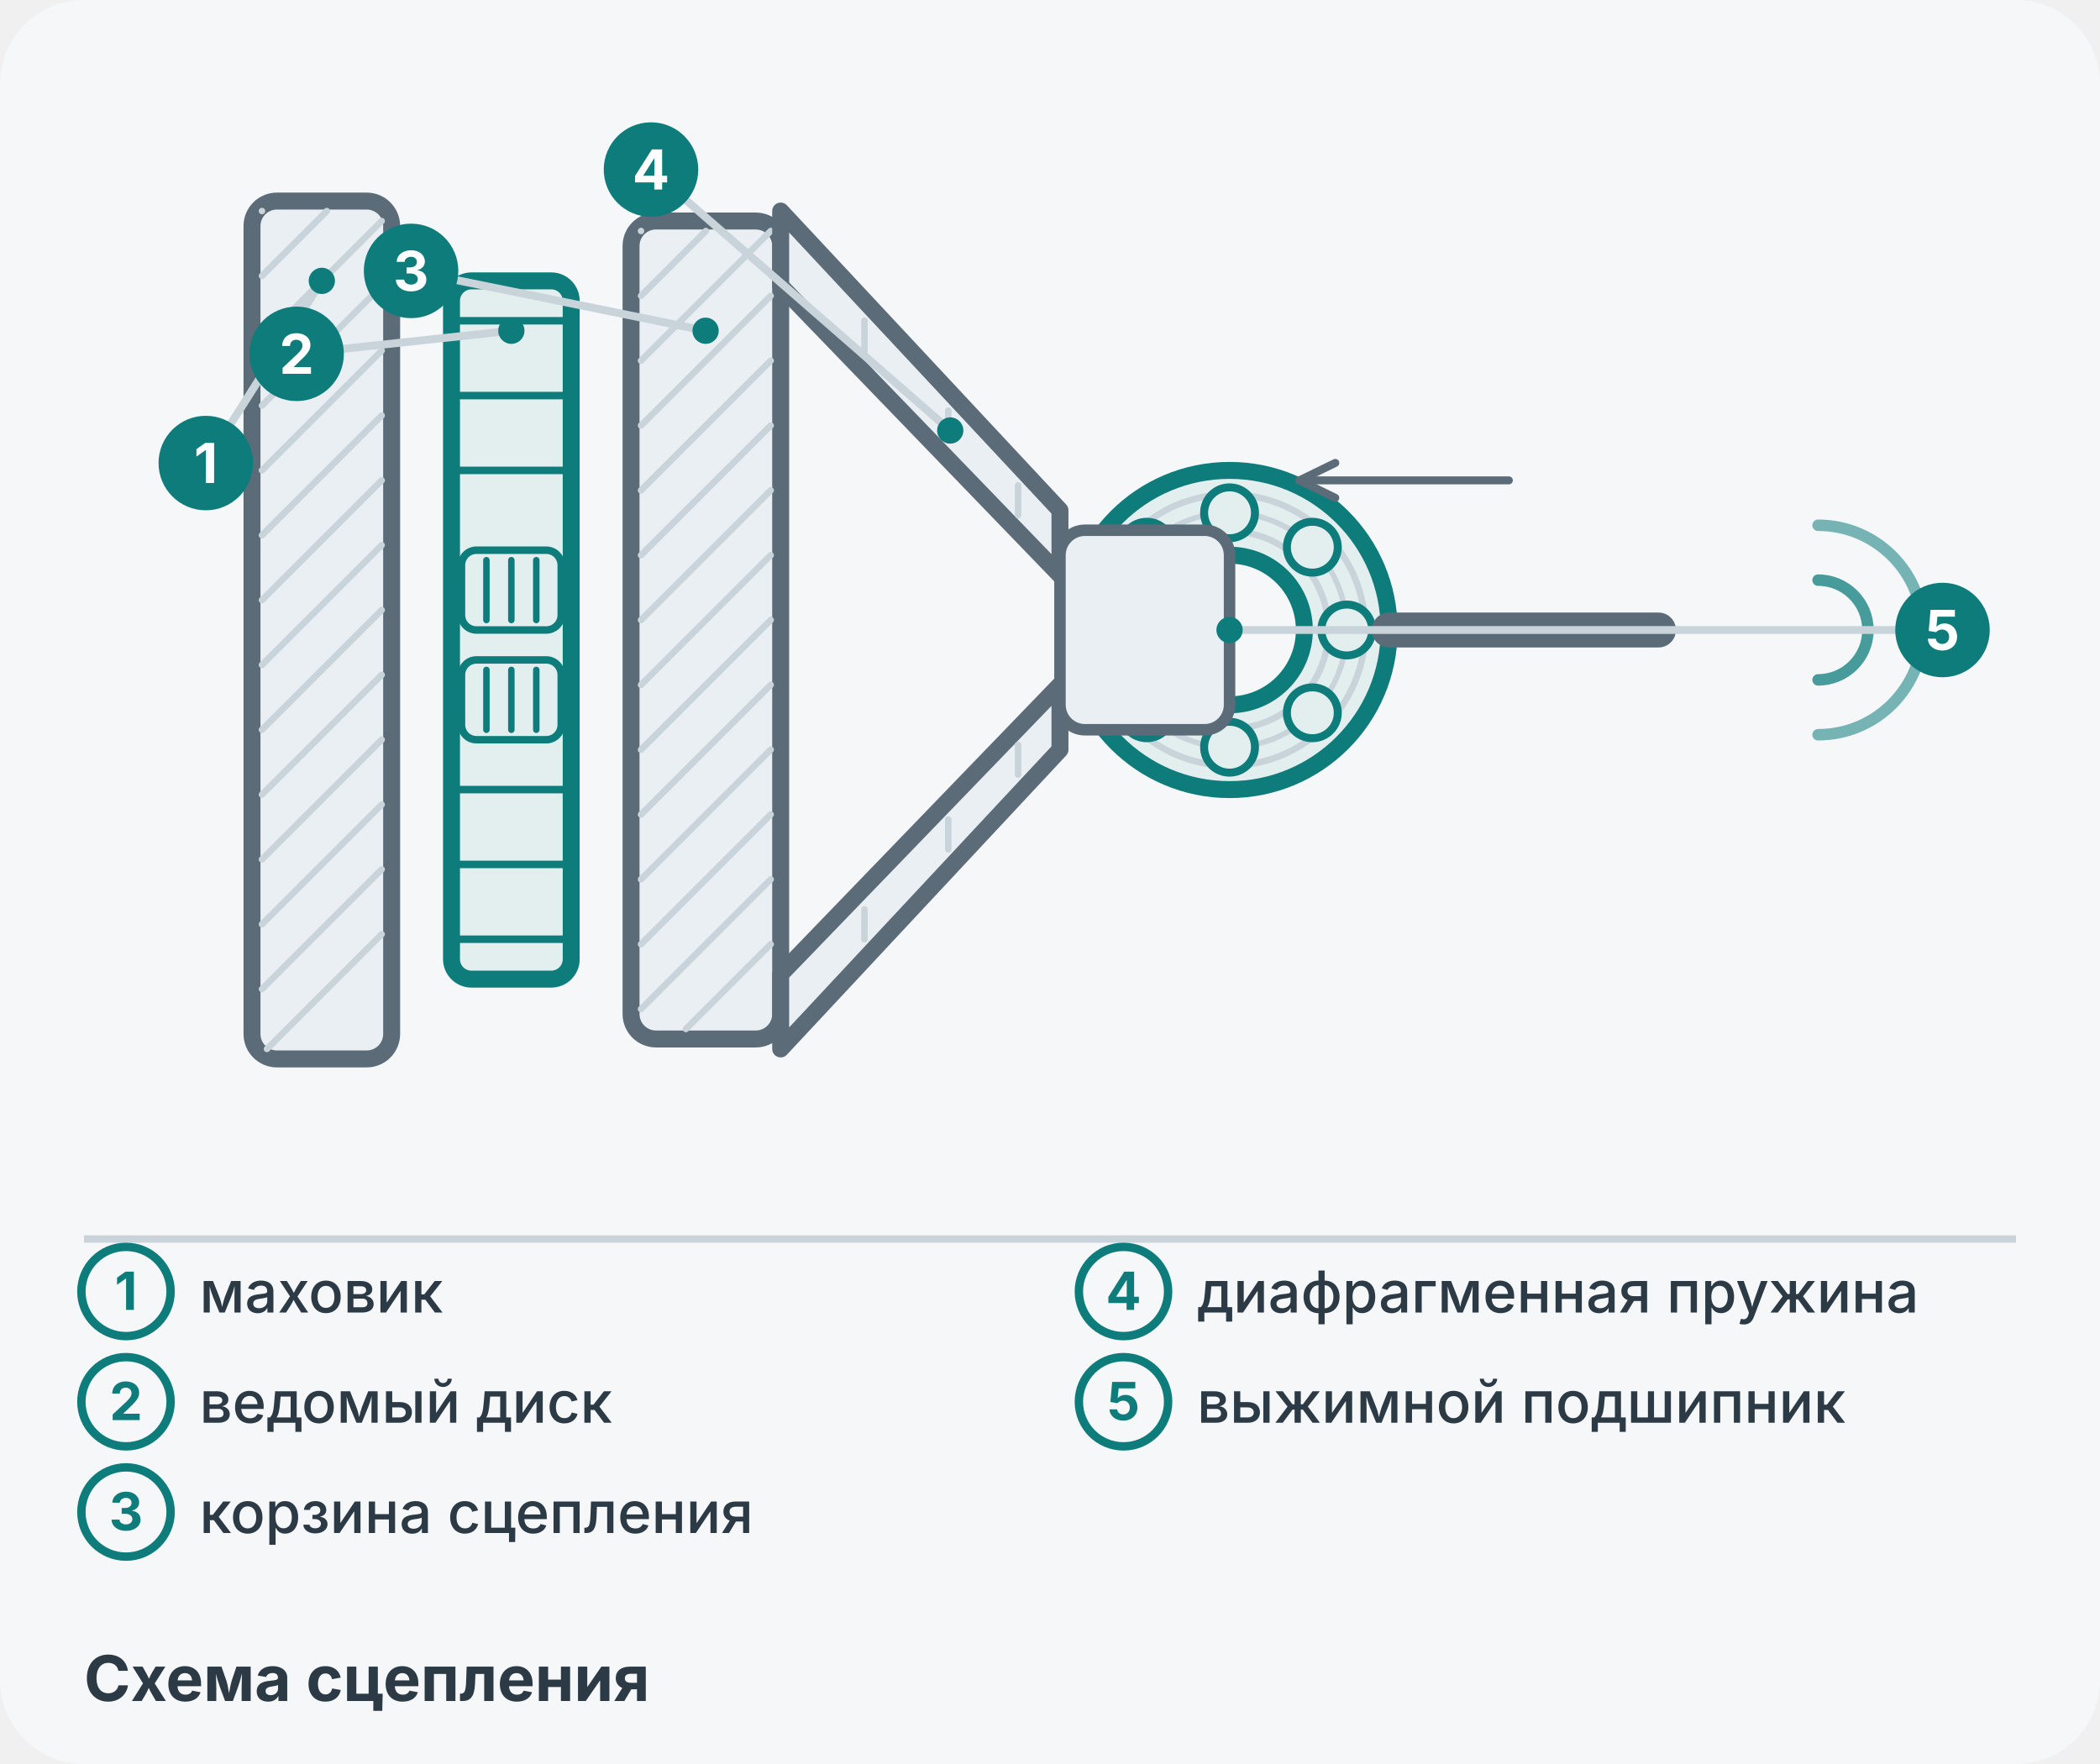
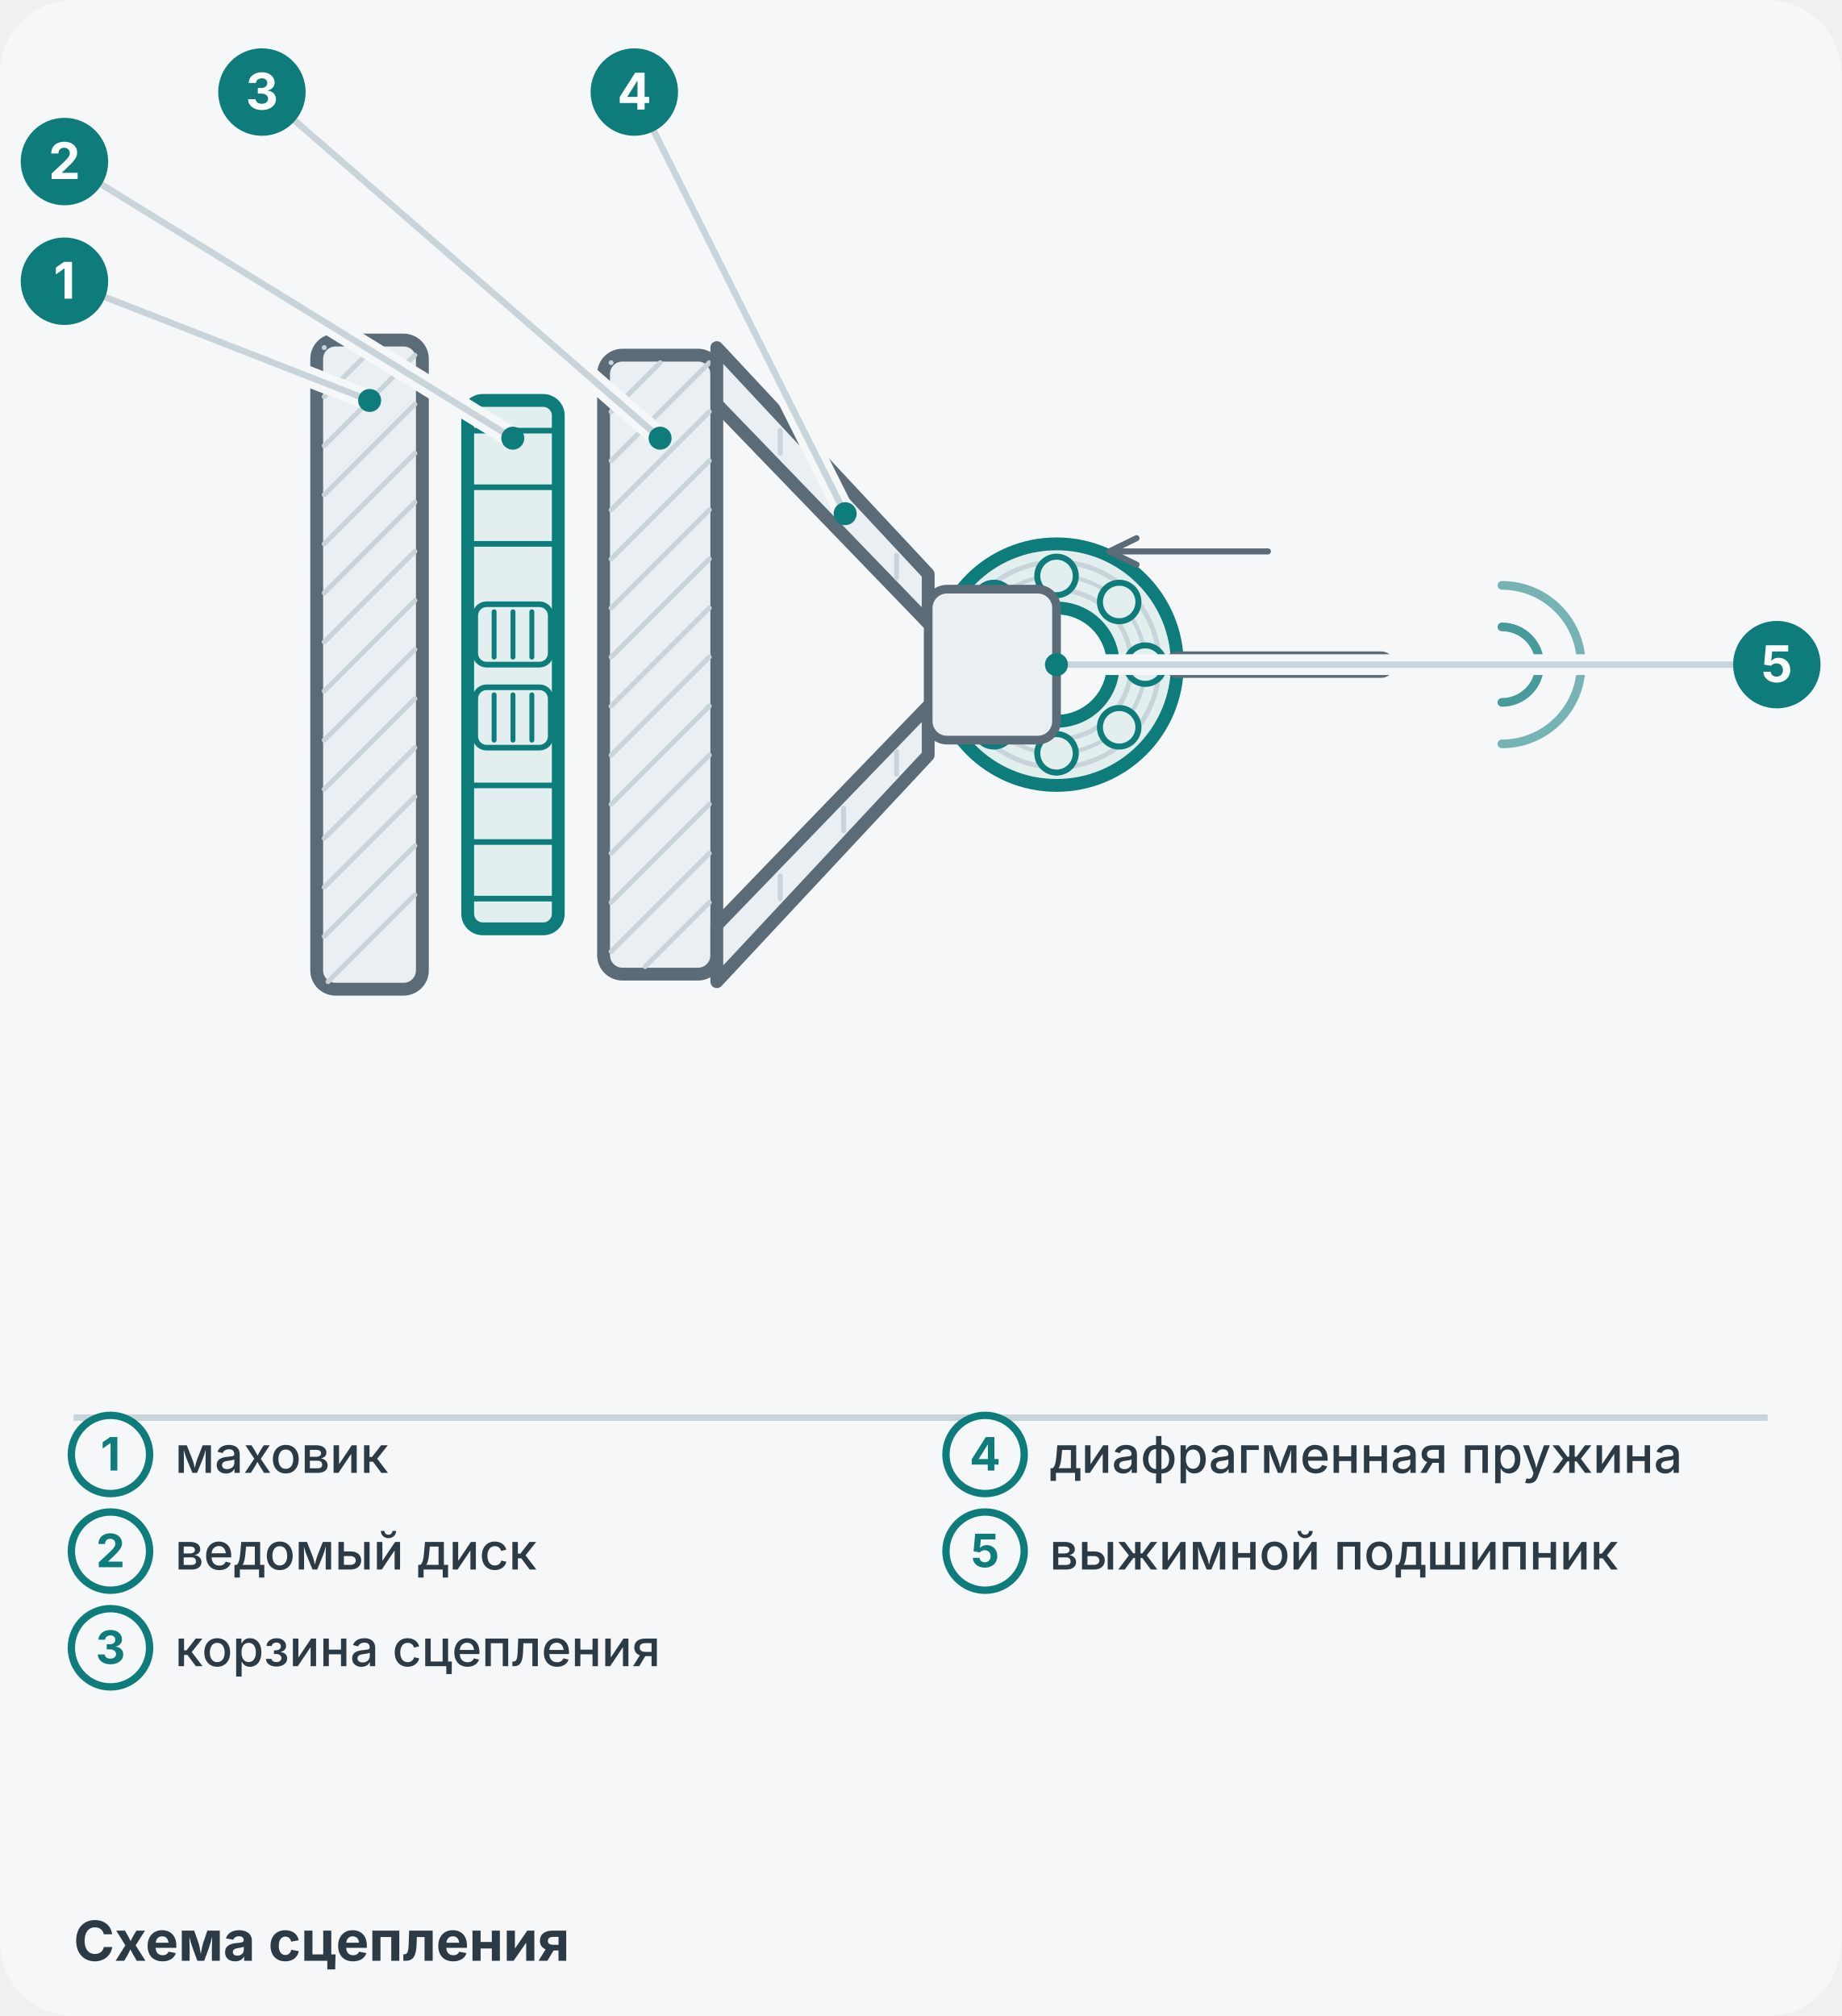
- <svg xmlns="http://www.w3.org/2000/svg" viewBox="0 0 400 336" role="img" aria-label="Схема сцепления">
-   <rect width="400" height="336" rx="16" fill="#F5F7F9" />
-   <g transform="translate(10,6) scale(0.95)">
+ <svg xmlns="http://www.w3.org/2000/svg" viewBox="0 0 400 438" role="img" aria-label="Схема сцепления">
+   <rect width="400" height="438" rx="16" fill="#F5F7F9" />
+   <g id="hl" />
+   <g transform="translate(36,46) scale(0.82)">
    <g fill="none" stroke-linecap="round" stroke-linejoin="round">
      <rect x="40.0" y="34.0" width="28.0" height="172.0" rx="5" stroke="#5C6B78" stroke-width="3.4" fill="#EAEFF3" />
      <path d="M 42.0 36.0 L 42.0 36.0" stroke="#C9D3DA" stroke-width="1.3" />
      <path d="M 55.0 36.0 L 42.0 49.0" stroke="#C9D3DA" stroke-width="1.3" />
      <path d="M 66.0 38.0 L 42.0 62.0" stroke="#C9D3DA" stroke-width="1.3" />
      <path d="M 66.0 51.0 L 42.0 75.0" stroke="#C9D3DA" stroke-width="1.3" />
      <path d="M 66.0 64.0 L 42.0 88.0" stroke="#C9D3DA" stroke-width="1.3" />
      <path d="M 66.0 77.0 L 42.0 101.0" stroke="#C9D3DA" stroke-width="1.3" />
      <path d="M 66.0 90.0 L 42.0 114.0" stroke="#C9D3DA" stroke-width="1.3" />
      <path d="M 66.0 103.0 L 42.0 127.0" stroke="#C9D3DA" stroke-width="1.3" />
      <path d="M 66.0 116.0 L 42.0 140.0" stroke="#C9D3DA" stroke-width="1.3" />
      <path d="M 66.0 129.0 L 42.0 153.0" stroke="#C9D3DA" stroke-width="1.3" />
      <path d="M 66.0 142.0 L 42.0 166.0" stroke="#C9D3DA" stroke-width="1.3" />
      <path d="M 66.0 155.0 L 42.0 179.0" stroke="#C9D3DA" stroke-width="1.3" />
      <path d="M 66.0 168.0 L 42.0 192.0" stroke="#C9D3DA" stroke-width="1.3" />
      <path d="M 66.0 181.0 L 43.0 204.0" stroke="#C9D3DA" stroke-width="1.3" />
      <rect x="80.0" y="50.0" width="24.0" height="140.0" rx="4" stroke="#0E7C7B" stroke-width="3.4" fill="#E3EFEF" />
      <path d="M 80.0 58.0 L 104.0 58.0" stroke="#0E7C7B" stroke-width="1.5" />
      <path d="M 80.0 73.0 L 104.0 73.0" stroke="#0E7C7B" stroke-width="1.5" />
      <path d="M 80.0 88.0 L 104.0 88.0" stroke="#0E7C7B" stroke-width="1.5" />
      <path d="M 80.0 152.0 L 104.0 152.0" stroke="#0E7C7B" stroke-width="1.5" />
      <path d="M 80.0 167.0 L 104.0 167.0" stroke="#0E7C7B" stroke-width="1.5" />
      <path d="M 80.0 182.0 L 104.0 182.0" stroke="#0E7C7B" stroke-width="1.5" />
      <rect x="82.0" y="104.0" width="20.0" height="16.0" rx="3" stroke="#0E7C7B" stroke-width="1.5" fill="#E3EFEF" />
      <path d="M 87.0 106.0 L 87.0 118.0" stroke="#0E7C7B" stroke-width="1.3" />
      <path d="M 92.0 106.0 L 92.0 118.0" stroke="#0E7C7B" stroke-width="1.3" />
      <path d="M 97.0 106.0 L 97.0 118.0" stroke="#0E7C7B" stroke-width="1.3" />
      <rect x="82.0" y="126.0" width="20.0" height="16.0" rx="3" stroke="#0E7C7B" stroke-width="1.5" fill="#E3EFEF" />
      <path d="M 87.0 128.0 L 87.0 140.0" stroke="#0E7C7B" stroke-width="1.3" />
      <path d="M 92.0 128.0 L 92.0 140.0" stroke="#0E7C7B" stroke-width="1.3" />
      <path d="M 97.0 128.0 L 97.0 140.0" stroke="#0E7C7B" stroke-width="1.3" />
      <rect x="116.0" y="38.0" width="30.0" height="164.0" rx="5" stroke="#5C6B78" stroke-width="3.4" fill="#EAEFF3" />
      <path d="M 118.0 40.0 L 118.0 40.0" stroke="#C9D3DA" stroke-width="1.3" />
      <path d="M 131.0 40.0 L 118.0 53.0" stroke="#C9D3DA" stroke-width="1.3" />
      <path d="M 144.0 40.0 L 118.0 66.0" stroke="#C9D3DA" stroke-width="1.3" />
      <path d="M 144.0 53.0 L 118.0 79.0" stroke="#C9D3DA" stroke-width="1.3" />
      <path d="M 144.0 66.0 L 118.0 92.0" stroke="#C9D3DA" stroke-width="1.3" />
      <path d="M 144.0 79.0 L 118.0 105.0" stroke="#C9D3DA" stroke-width="1.3" />
      <path d="M 144.0 92.0 L 118.0 118.0" stroke="#C9D3DA" stroke-width="1.3" />
      <path d="M 144.0 105.0 L 118.0 131.0" stroke="#C9D3DA" stroke-width="1.3" />
      <path d="M 144.0 118.0 L 118.0 144.0" stroke="#C9D3DA" stroke-width="1.3" />
      <path d="M 144.0 131.0 L 118.0 157.0" stroke="#C9D3DA" stroke-width="1.3" />
      <path d="M 144.0 144.0 L 118.0 170.0" stroke="#C9D3DA" stroke-width="1.3" />
      <path d="M 144.0 157.0 L 118.0 183.0" stroke="#C9D3DA" stroke-width="1.3" />
      <path d="M 144.0 170.0 L 118.0 196.0" stroke="#C9D3DA" stroke-width="1.3" />
      <path d="M 144.0 183.0 L 127.0 200.0" stroke="#C9D3DA" stroke-width="1.3" />
      <path d="M 146.0 36.0 L 202.0 96.0 L 202.0 109.0 L 146.0 51.0 Z" stroke="#5C6B78" stroke-width="3.4" fill="#EAEFF3" />
      <path d="M 146.0 204.0 L 202.0 144.0 L 202.0 131.0 L 146.0 189.0 Z" stroke="#5C6B78" stroke-width="3.4" fill="#EAEFF3" />
      <path d="M 162.8 58.0 L 162.8 64.0" stroke="#C9D3DA" stroke-width="1.3" />
      <path d="M 162.8 182.0 L 162.8 176.0" stroke="#C9D3DA" stroke-width="1.3" />
      <path d="M 179.6 76.0 L 179.6 82.0" stroke="#C9D3DA" stroke-width="1.3" />
      <path d="M 179.6 164.0 L 179.6 158.0" stroke="#C9D3DA" stroke-width="1.3" />
      <path d="M 193.6 91.0 L 193.6 97.0" stroke="#C9D3DA" stroke-width="1.3" />
      <path d="M 193.6 149.0 L 193.6 143.0" stroke="#C9D3DA" stroke-width="1.3" />
      <path d="M 204.0 120.0 A 32.0 32.0 0 1 0 268.0 120.0 A 32.0 32.0 0 1 0 204.0 120.0 Z M 221.0 120.0 A 15.0 15.0 0 1 0 251.0 120.0 A 15.0 15.0 0 1 0 221.0 120.0 Z" fill="#E3EFEF" fill-rule="evenodd" stroke="none" />
      <circle cx="236.0" cy="120.0" r="32.0" stroke="#0E7C7B" stroke-width="3.4" fill="none" />
      <circle cx="236.0" cy="120.0" r="27.2" stroke="#C9D3DA" stroke-width="1.3" fill="none" />
      <circle cx="236.0" cy="120.0" r="15.0" stroke="#0E7C7B" stroke-width="3.4" fill="none" />
      <circle cx="236.0" cy="120.0" r="19.8" stroke="#C9D3DA" stroke-width="1.3" fill="none" />
      <circle cx="236.0" cy="120.0" r="23.5" stroke="#C9D3DA" stroke-width="1.1" fill="none" />
      <circle cx="259.5" cy="120.0" r="5.1" stroke="#0E7C7B" stroke-width="1.6" fill="#E3EFEF" />
      <circle cx="252.6" cy="136.6" r="5.1" stroke="#0E7C7B" stroke-width="1.6" fill="#E3EFEF" />
      <circle cx="236.0" cy="143.5" r="5.1" stroke="#0E7C7B" stroke-width="1.6" fill="#E3EFEF" />
      <circle cx="219.4" cy="136.6" r="5.1" stroke="#0E7C7B" stroke-width="1.6" fill="#E3EFEF" />
      <circle cx="212.5" cy="120.0" r="5.1" stroke="#0E7C7B" stroke-width="1.6" fill="#E3EFEF" />
      <circle cx="219.4" cy="103.4" r="5.1" stroke="#0E7C7B" stroke-width="1.6" fill="#E3EFEF" />
      <circle cx="236.0" cy="96.5" r="5.1" stroke="#0E7C7B" stroke-width="1.6" fill="#E3EFEF" />
      <circle cx="252.6" cy="103.4" r="5.1" stroke="#0E7C7B" stroke-width="1.6" fill="#E3EFEF" />
      <rect x="202.0" y="100.0" width="34.0" height="40.0" rx="5" stroke="#5C6B78" stroke-width="2.3" fill="#EAEFF3" />
      <path d="M 268.0 120.0 L 322.0 120.0" stroke="#5C6B78" stroke-width="7.0" />
      <path d="M 292.0 90.0 L 250.0 90.0" stroke="#5C6B78" stroke-width="1.6" />
      <path d="M 257.2 86.5 L 250.0 90.0 L 257.2 93.5" stroke="#5C6B78" stroke-width="1.6" fill="none" />
      <path d="M 354 110 A 10 10 0 0 1 354 130" stroke="#0E7C7B" stroke-width="2.3" opacity="0.75" />
      <path d="M 354 99 A 21 21 0 0 1 354 141" stroke="#0E7C7B" stroke-width="2.3" opacity="0.55" />
    </g>
  </g>
-   <path d="M 16 236 L 384 236" stroke="#C9D3DA" stroke-width="1.4" fill="none" />
  <g fill="none" stroke-linecap="round" stroke-linejoin="round">
-     <path d="M 61.3 53.5 L 39.2 88.2" stroke="#C9D3DA" stroke-width="1.5" fill="none" />
-     <circle cx="61.3" cy="53.5" r="2.5" fill="#0E7C7B" />
-     <circle cx="39.2" cy="88.2" r="9" fill="#0E7C7B" />
-     <text x="39.2" y="92.0" font-family="Manrope, Inter, system-ui, -apple-system, Segoe UI, sans-serif" font-size="10.5" font-weight="700" fill="#FFFFFF" text-anchor="middle">1</text>
-     <path d="M 97.4 63.0 L 56.5 67.4" stroke="#C9D3DA" stroke-width="1.5" fill="none" />
-     <circle cx="97.4" cy="63.0" r="2.5" fill="#0E7C7B" />
-     <circle cx="56.5" cy="67.4" r="9" fill="#0E7C7B" />
-     <text x="56.5" y="71.2" font-family="Manrope, Inter, system-ui, -apple-system, Segoe UI, sans-serif" font-size="10.5" font-weight="700" fill="#FFFFFF" text-anchor="middle">2</text>
-     <path d="M 134.4 63.0 L 78.3 51.6" stroke="#C9D3DA" stroke-width="1.5" fill="none" />
-     <circle cx="134.4" cy="63.0" r="2.5" fill="#0E7C7B" />
-     <circle cx="78.3" cy="51.6" r="9" fill="#0E7C7B" />
-     <text x="78.3" y="55.4" font-family="Manrope, Inter, system-ui, -apple-system, Segoe UI, sans-serif" font-size="10.5" font-weight="700" fill="#FFFFFF" text-anchor="middle">3</text>
-     <path d="M 181.0 82.0 L 124.0 32.3" stroke="#C9D3DA" stroke-width="1.5" fill="none" />
-     <circle cx="181.0" cy="82.0" r="2.5" fill="#0E7C7B" />
-     <circle cx="124.0" cy="32.3" r="9" fill="#0E7C7B" />
-     <text x="124.0" y="36.1" font-family="Manrope, Inter, system-ui, -apple-system, Segoe UI, sans-serif" font-size="10.5" font-weight="700" fill="#FFFFFF" text-anchor="middle">4</text>
-     <path d="M 234.2 120.0 L 370.0 120.0" stroke="#C9D3DA" stroke-width="1.5" fill="none" />
-     <circle cx="234.2" cy="120.0" r="2.5" fill="#0E7C7B" />
-     <circle cx="370.0" cy="120.0" r="9" fill="#0E7C7B" />
-     <text x="370.0" y="123.8" font-family="Manrope, Inter, system-ui, -apple-system, Segoe UI, sans-serif" font-size="10.5" font-weight="700" fill="#FFFFFF" text-anchor="middle">5</text>
-     <circle cx="24.0" cy="246.0" r="8.5" fill="#F5F7F9" stroke="#0E7C7B" stroke-width="1.6" />
-     <text x="24.0" y="249.5" font-family="Manrope, Inter, system-ui, -apple-system, Segoe UI, sans-serif" font-size="10" font-weight="700" fill="#0E7C7B" text-anchor="middle">1</text>
-     <text x="38.0" y="250.0" font-family="Manrope, Inter, system-ui, -apple-system, Segoe UI, sans-serif" font-size="11" font-weight="500" fill="#2B3A44" text-anchor="start">маховик</text>
-     <circle cx="24.0" cy="267.0" r="8.5" fill="#F5F7F9" stroke="#0E7C7B" stroke-width="1.6" />
-     <text x="24.0" y="270.5" font-family="Manrope, Inter, system-ui, -apple-system, Segoe UI, sans-serif" font-size="10" font-weight="700" fill="#0E7C7B" text-anchor="middle">2</text>
-     <text x="38.0" y="271.0" font-family="Manrope, Inter, system-ui, -apple-system, Segoe UI, sans-serif" font-size="11" font-weight="500" fill="#2B3A44" text-anchor="start">ведомый диск</text>
-     <circle cx="24.0" cy="288.0" r="8.5" fill="#F5F7F9" stroke="#0E7C7B" stroke-width="1.6" />
-     <text x="24.0" y="291.5" font-family="Manrope, Inter, system-ui, -apple-system, Segoe UI, sans-serif" font-size="10" font-weight="700" fill="#0E7C7B" text-anchor="middle">3</text>
-     <text x="38.0" y="292.0" font-family="Manrope, Inter, system-ui, -apple-system, Segoe UI, sans-serif" font-size="11" font-weight="500" fill="#2B3A44" text-anchor="start">корзина сцепления</text>
-     <circle cx="214.0" cy="246.0" r="8.5" fill="#F5F7F9" stroke="#0E7C7B" stroke-width="1.6" />
-     <text x="214.0" y="249.5" font-family="Manrope, Inter, system-ui, -apple-system, Segoe UI, sans-serif" font-size="10" font-weight="700" fill="#0E7C7B" text-anchor="middle">4</text>
-     <text x="228.0" y="250.0" font-family="Manrope, Inter, system-ui, -apple-system, Segoe UI, sans-serif" font-size="11" font-weight="500" fill="#2B3A44" text-anchor="start">диафрагменная пружина</text>
-     <circle cx="214.0" cy="267.0" r="8.5" fill="#F5F7F9" stroke="#0E7C7B" stroke-width="1.6" />
-     <text x="214.0" y="270.5" font-family="Manrope, Inter, system-ui, -apple-system, Segoe UI, sans-serif" font-size="10" font-weight="700" fill="#0E7C7B" text-anchor="middle">5</text>
-     <text x="228.0" y="271.0" font-family="Manrope, Inter, system-ui, -apple-system, Segoe UI, sans-serif" font-size="11" font-weight="500" fill="#2B3A44" text-anchor="start">выжимной подшипник</text>
+     <path d="M 80.3 87.0 L 14.0 61.1" stroke="#F5F7F9" stroke-width="4.5" fill="none" />
+     <path d="M 80.3 87.0 L 14.0 61.1" stroke="#C9D3DA" stroke-width="1.4" fill="none" />
+     <circle cx="80.3" cy="87.0" r="2.5" fill="#0E7C7B" />
+     <circle cx="14.0" cy="61.1" r="9.5" fill="#0E7C7B" />
+     <text x="14.0" y="64.9" font-family="Manrope, Inter, system-ui, -apple-system, Segoe UI, sans-serif" font-size="11" font-weight="700" fill="#FFFFFF" text-anchor="middle">1</text>
+     <path d="M 111.4 95.2 L 14.0 35.1" stroke="#F5F7F9" stroke-width="4.5" fill="none" />
+     <path d="M 111.4 95.2 L 14.0 35.1" stroke="#C9D3DA" stroke-width="1.4" fill="none" />
+     <circle cx="111.4" cy="95.2" r="2.5" fill="#0E7C7B" />
+     <circle cx="14.0" cy="35.1" r="9.5" fill="#0E7C7B" />
+     <text x="14.0" y="38.9" font-family="Manrope, Inter, system-ui, -apple-system, Segoe UI, sans-serif" font-size="11" font-weight="700" fill="#FFFFFF" text-anchor="middle">2</text>
+     <path d="M 143.4 95.2 L 56.9 20.0" stroke="#F5F7F9" stroke-width="4.5" fill="none" />
+     <path d="M 143.4 95.2 L 56.9 20.0" stroke="#C9D3DA" stroke-width="1.4" fill="none" />
+     <circle cx="143.4" cy="95.2" r="2.5" fill="#0E7C7B" />
+     <circle cx="56.9" cy="20.0" r="9.5" fill="#0E7C7B" />
+     <text x="56.9" y="23.8" font-family="Manrope, Inter, system-ui, -apple-system, Segoe UI, sans-serif" font-size="11" font-weight="700" fill="#FFFFFF" text-anchor="middle">3</text>
+     <path d="M 183.6 111.6 L 137.8 20.0" stroke="#F5F7F9" stroke-width="4.5" fill="none" />
+     <path d="M 183.6 111.6 L 137.8 20.0" stroke="#C9D3DA" stroke-width="1.4" fill="none" />
+     <circle cx="183.6" cy="111.6" r="2.5" fill="#0E7C7B" />
+     <circle cx="137.8" cy="20.0" r="9.5" fill="#0E7C7B" />
+     <text x="137.8" y="23.8" font-family="Manrope, Inter, system-ui, -apple-system, Segoe UI, sans-serif" font-size="11" font-weight="700" fill="#FFFFFF" text-anchor="middle">4</text>
+     <path d="M 229.5 144.4 L 386.0 144.4" stroke="#F5F7F9" stroke-width="4.5" fill="none" />
+     <path d="M 229.5 144.4 L 386.0 144.4" stroke="#C9D3DA" stroke-width="1.4" fill="none" />
+     <circle cx="229.5" cy="144.4" r="2.5" fill="#0E7C7B" />
+     <circle cx="386.0" cy="144.4" r="9.5" fill="#0E7C7B" />
+     <text x="386.0" y="148.2" font-family="Manrope, Inter, system-ui, -apple-system, Segoe UI, sans-serif" font-size="11" font-weight="700" fill="#FFFFFF" text-anchor="middle">5</text>
  </g>
-   <text x="16.0" y="324.0" font-family="Manrope, Inter, system-ui, -apple-system, Segoe UI, sans-serif" font-size="12" font-weight="700" fill="#2B3A44" text-anchor="start">Схема сцепления</text>
+   <path d="M 16 308 L 384 308" stroke="#C9D3DA" stroke-width="1.4" fill="none" />
+   <g>
+     <circle cx="24" cy="316" r="8.5" fill="#F5F7F9" stroke="#0E7C7B" stroke-width="1.6" />
+     <text x="24.0" y="319.5" font-family="Manrope, Inter, system-ui, -apple-system, Segoe UI, sans-serif" font-size="10" font-weight="700" fill="#0E7C7B" text-anchor="middle">1</text>
+     <text x="38.0" y="320.0" font-family="Manrope, Inter, system-ui, -apple-system, Segoe UI, sans-serif" font-size="11" font-weight="500" fill="#2B3A44" text-anchor="start">маховик</text>
+     <circle cx="24" cy="337" r="8.5" fill="#F5F7F9" stroke="#0E7C7B" stroke-width="1.6" />
+     <text x="24.0" y="340.5" font-family="Manrope, Inter, system-ui, -apple-system, Segoe UI, sans-serif" font-size="10" font-weight="700" fill="#0E7C7B" text-anchor="middle">2</text>
+     <text x="38.0" y="341.0" font-family="Manrope, Inter, system-ui, -apple-system, Segoe UI, sans-serif" font-size="11" font-weight="500" fill="#2B3A44" text-anchor="start">ведомый диск</text>
+     <circle cx="24" cy="358" r="8.5" fill="#F5F7F9" stroke="#0E7C7B" stroke-width="1.6" />
+     <text x="24.0" y="361.5" font-family="Manrope, Inter, system-ui, -apple-system, Segoe UI, sans-serif" font-size="10" font-weight="700" fill="#0E7C7B" text-anchor="middle">3</text>
+     <text x="38.0" y="362.0" font-family="Manrope, Inter, system-ui, -apple-system, Segoe UI, sans-serif" font-size="11" font-weight="500" fill="#2B3A44" text-anchor="start">корзина сцепления</text>
+     <circle cx="214" cy="316" r="8.5" fill="#F5F7F9" stroke="#0E7C7B" stroke-width="1.6" />
+     <text x="214.0" y="319.5" font-family="Manrope, Inter, system-ui, -apple-system, Segoe UI, sans-serif" font-size="10" font-weight="700" fill="#0E7C7B" text-anchor="middle">4</text>
+     <text x="228.0" y="320.0" font-family="Manrope, Inter, system-ui, -apple-system, Segoe UI, sans-serif" font-size="11" font-weight="500" fill="#2B3A44" text-anchor="start">диафрагменная пружина</text>
+     <circle cx="214" cy="337" r="8.5" fill="#F5F7F9" stroke="#0E7C7B" stroke-width="1.6" />
+     <text x="214.0" y="340.5" font-family="Manrope, Inter, system-ui, -apple-system, Segoe UI, sans-serif" font-size="10" font-weight="700" fill="#0E7C7B" text-anchor="middle">5</text>
+     <text x="228.0" y="341.0" font-family="Manrope, Inter, system-ui, -apple-system, Segoe UI, sans-serif" font-size="11" font-weight="500" fill="#2B3A44" text-anchor="start">выжимной подшипник</text>
+   </g>
+   <text x="16.0" y="426.0" font-family="Manrope, Inter, system-ui, -apple-system, Segoe UI, sans-serif" font-size="12" font-weight="700" fill="#2B3A44" text-anchor="start">Схема сцепления</text>
</svg>
